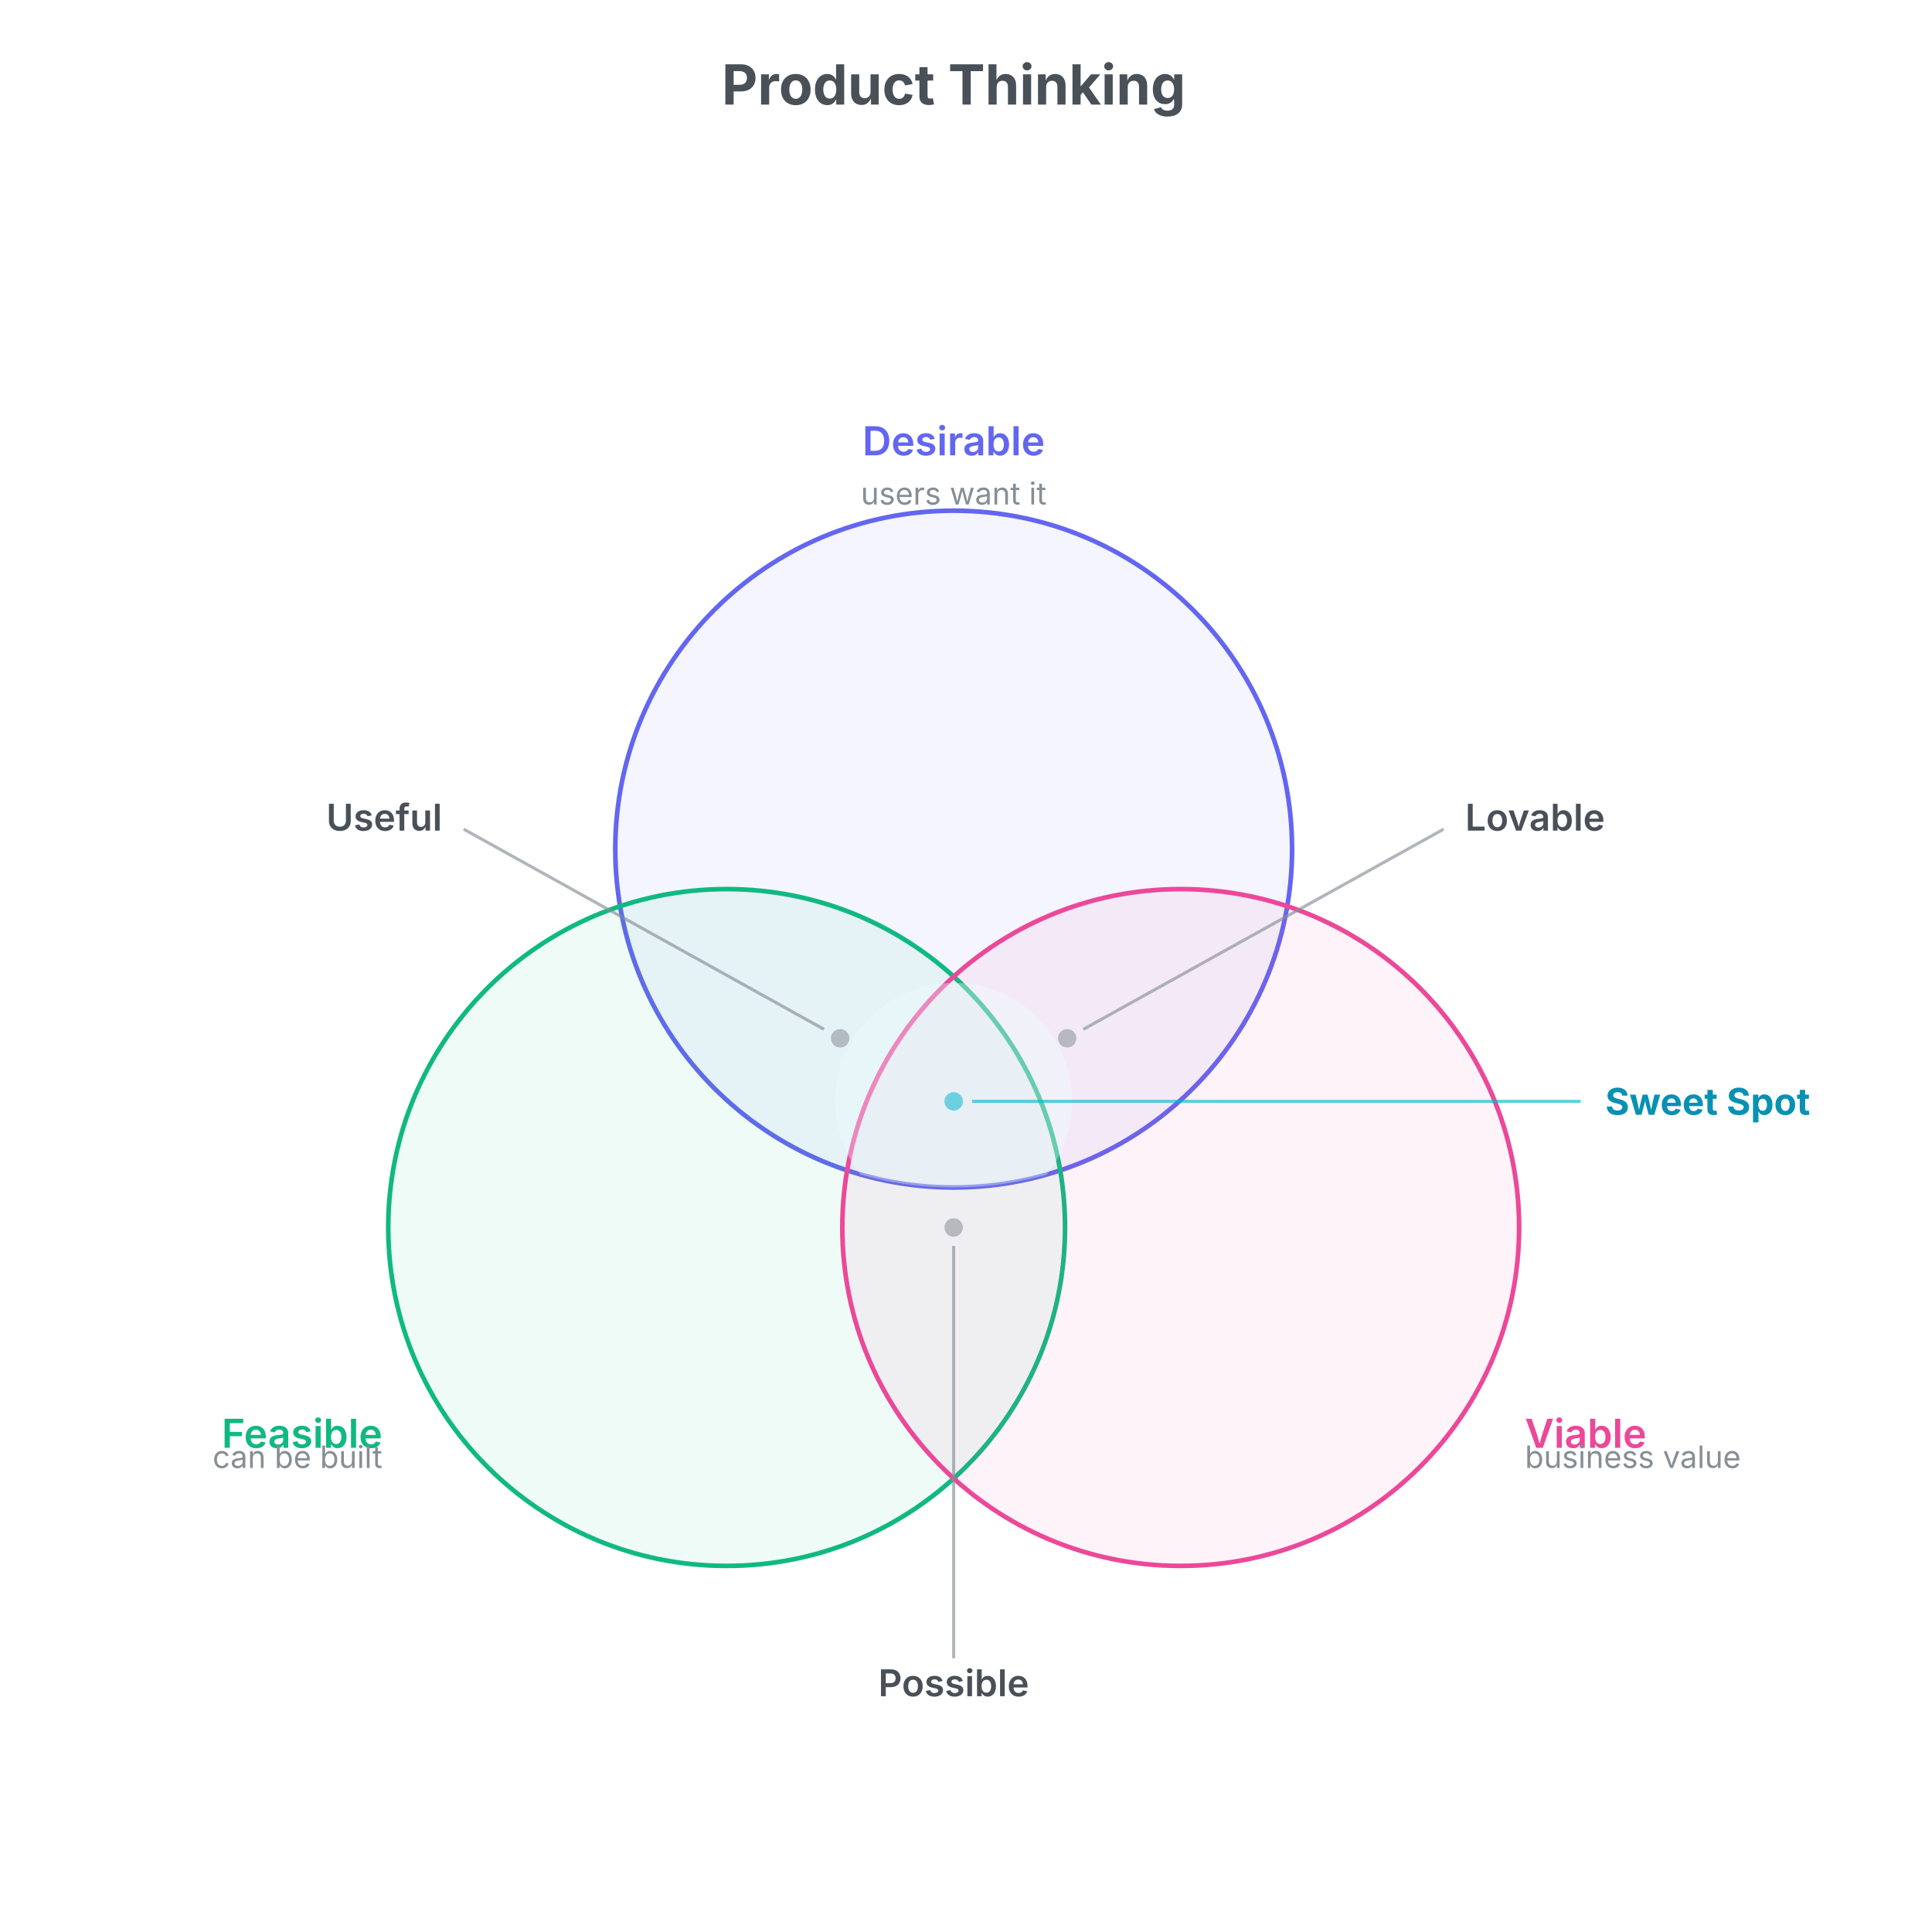
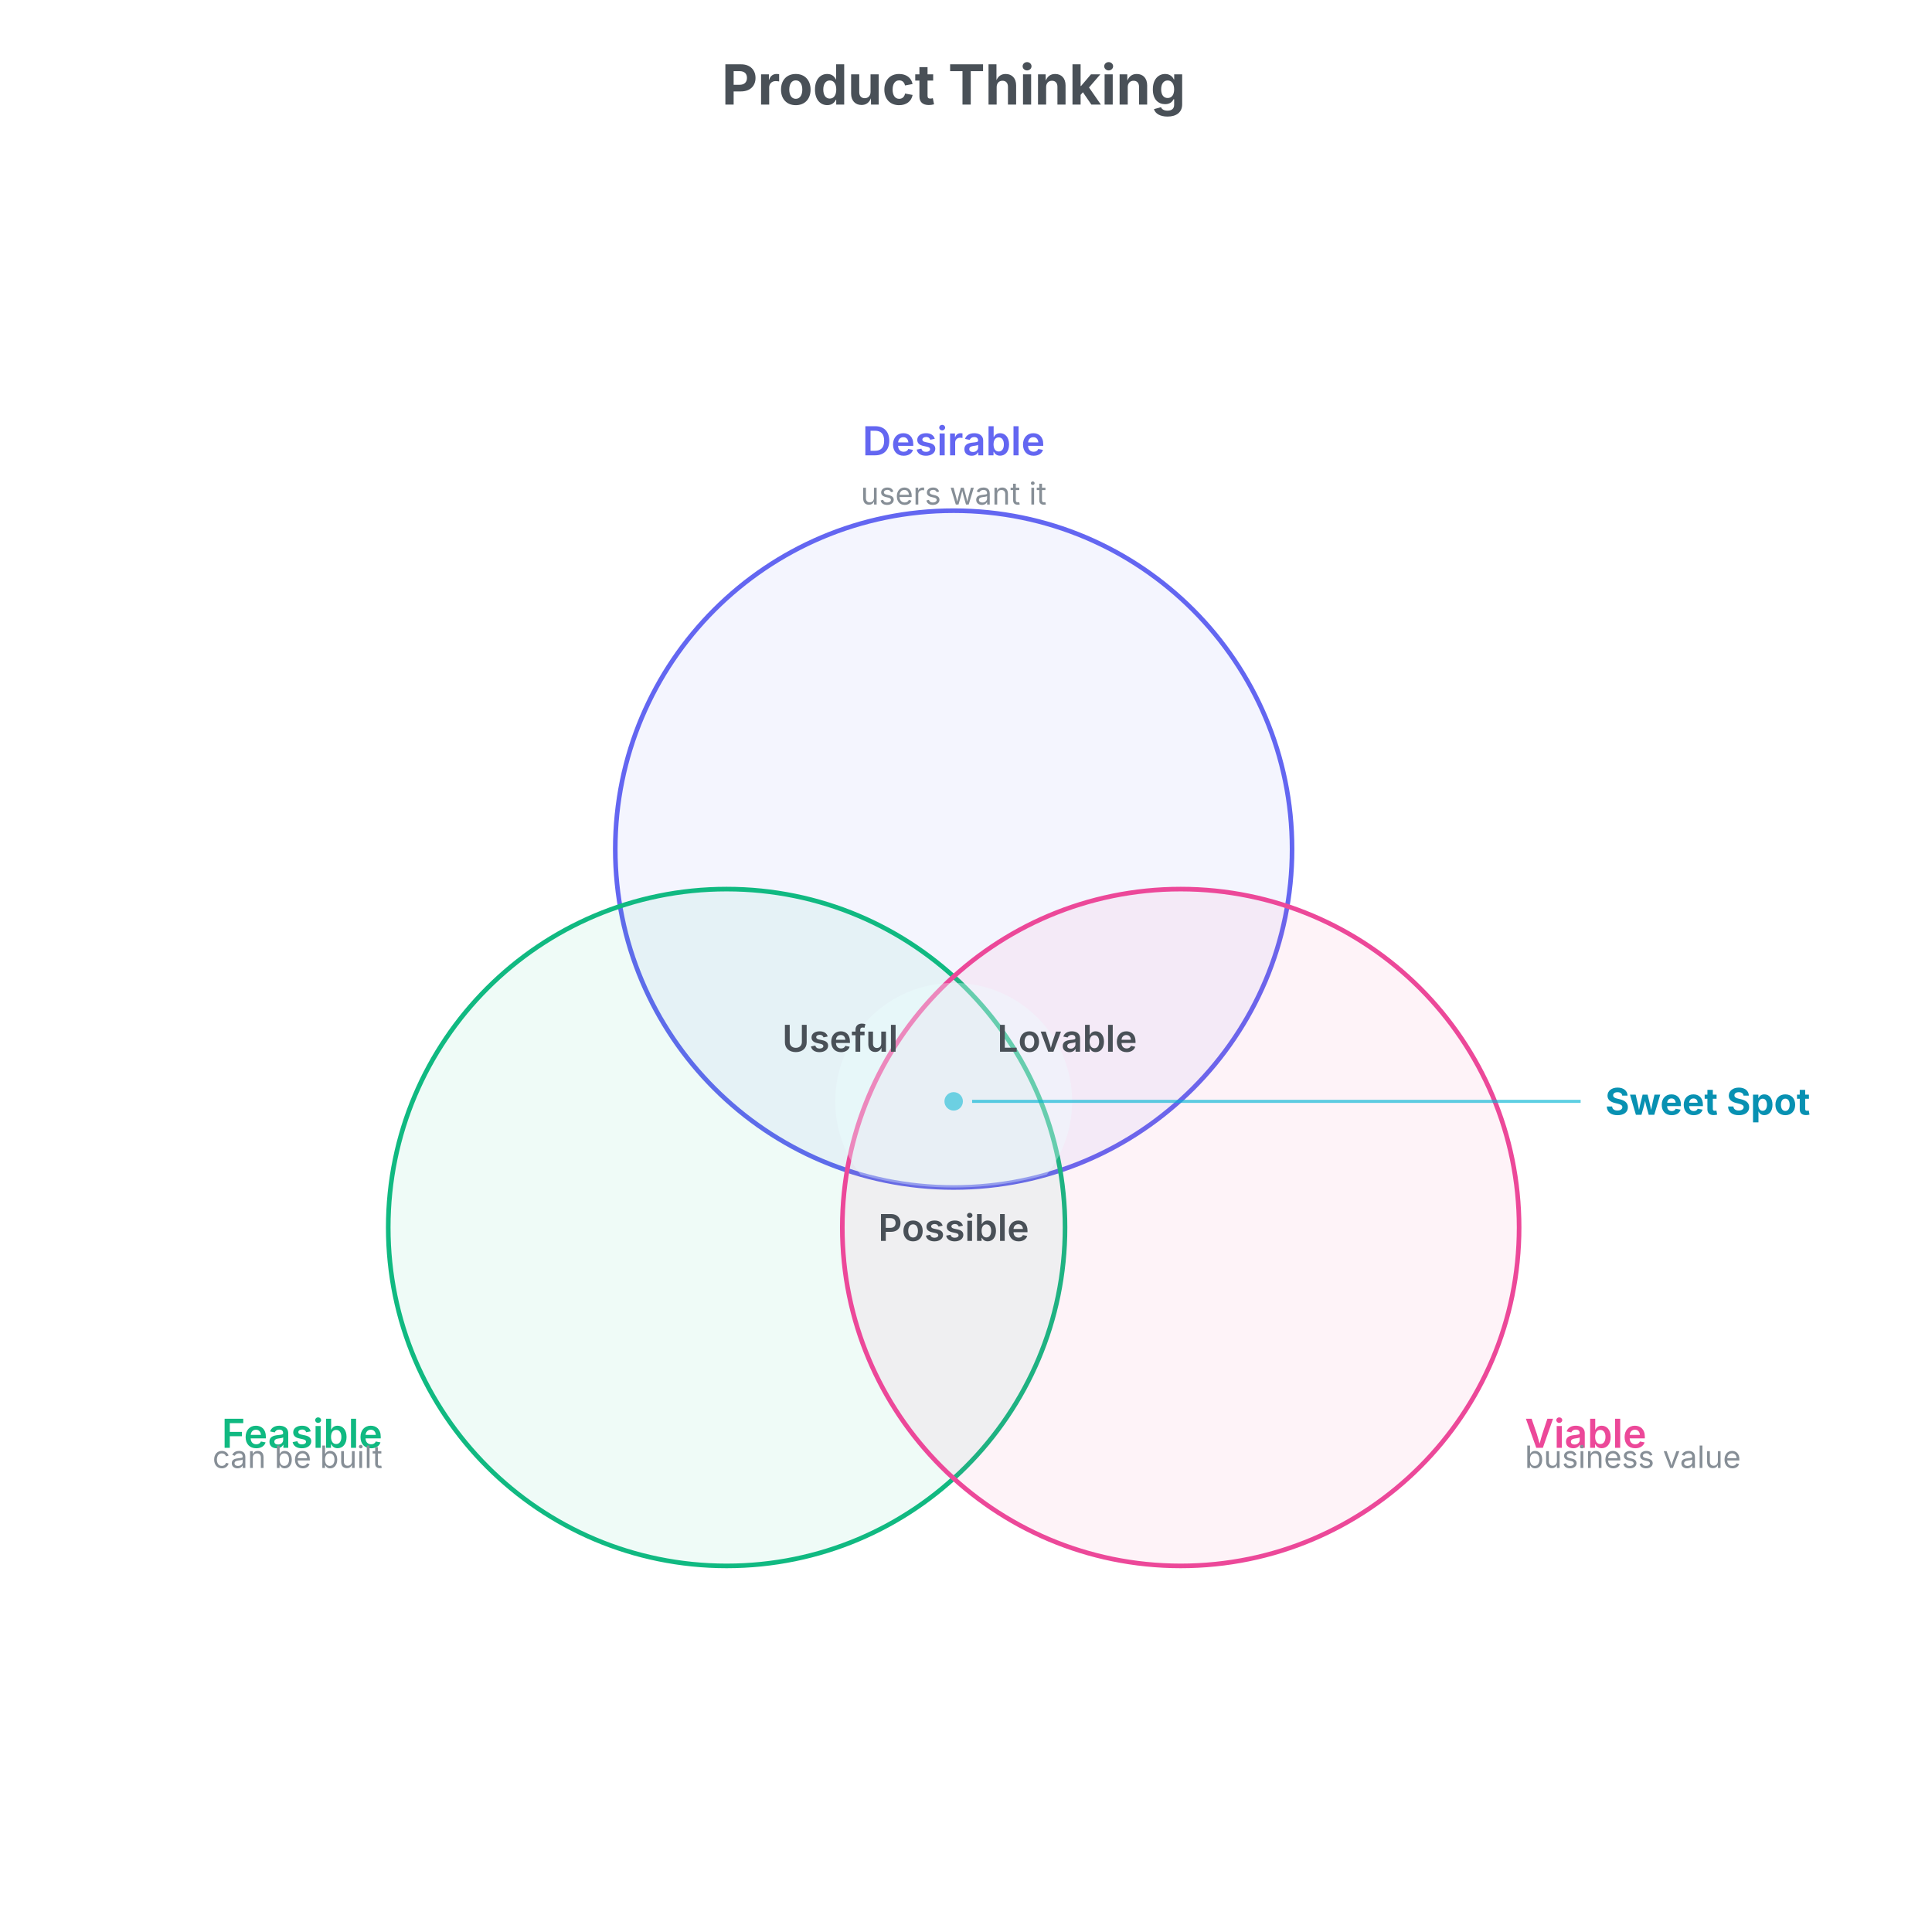
<svg xmlns="http://www.w3.org/2000/svg" width="620" height="628" viewBox="0 0 620 628" id="vn-1">
  <text x="310" y="34" text-anchor="middle" font-family="Inter, system-ui, -apple-system, sans-serif" font-size="18" font-weight="700" fill="#495057">Product Thinking</text>
  <g class="venn-diagram" transform="translate(0,48)">
    <defs>
      <clipPath id="vn-1-clip0">
        <circle cx="310" cy="228" r="110" />
      </clipPath>
      <clipPath id="vn-1-clip1">
        <circle cx="236.2" cy="351" r="110" />
      </clipPath>
      <clipPath id="vn-1-clip2">
        <circle cx="383.8" cy="351" r="110" />
      </clipPath>
    </defs>
    <circle cx="310" cy="228" r="110" fill="#6366f1" fill-opacity="0.07" stroke="#6366f1" stroke-width="1.5" />
    <circle cx="236.2" cy="351" r="110" fill="#10b981" fill-opacity="0.07" stroke="#10b981" stroke-width="1.5" />
    <circle cx="383.8" cy="351" r="110" fill="#ec4899" fill-opacity="0.07" stroke="#ec4899" stroke-width="1.5" />
    <circle cx="310" cy="310" r="38.5" fill="#ecfeff" fill-opacity="0.35" stroke="none" clip-path="url(#vn-1-clip0)" />
-     <circle cx="273.1" cy="289.5" r="3" fill="#868e96" opacity="0.55" />
-     <line x1="267.855" y1="286.586" x2="150.718" y2="221.51" stroke="#868e96" stroke-width="1" opacity="0.65" />
-     <text x="143.725" y="217.625" text-anchor="end" dominant-baseline="central" font-family="Inter, system-ui, -apple-system, sans-serif" font-size="12" font-weight="600" fill="#495057">Useful</text>
-     <circle cx="310" cy="351" r="3" fill="#868e96" opacity="0.55" />
-     <line x1="310" y1="357" x2="310" y2="491" stroke="#868e96" stroke-width="1" opacity="0.65" />
-     <text x="310" y="499" text-anchor="middle" dominant-baseline="central" font-family="Inter, system-ui, -apple-system, sans-serif" font-size="12" font-weight="600" fill="#495057">Possible</text>
-     <circle cx="346.9" cy="289.5" r="3" fill="#868e96" opacity="0.55" />
-     <line x1="352.145" y1="286.586" x2="469.282" y2="221.51" stroke="#868e96" stroke-width="1" opacity="0.65" />
-     <text x="476.275" y="217.625" text-anchor="start" dominant-baseline="central" font-family="Inter, system-ui, -apple-system, sans-serif" font-size="12" font-weight="600" fill="#495057">Lovable</text>
+     <text x="273.1" y="289.5" text-anchor="middle" dominant-baseline="central" font-family="Inter, system-ui, -apple-system, sans-serif" font-size="12" font-weight="600" fill="#495057">Useful</text>
+     <text x="310" y="351" text-anchor="middle" dominant-baseline="central" font-family="Inter, system-ui, -apple-system, sans-serif" font-size="12" font-weight="600" fill="#495057">Possible</text>
+     <text x="346.9" y="289.5" text-anchor="middle" dominant-baseline="central" font-family="Inter, system-ui, -apple-system, sans-serif" font-size="12" font-weight="600" fill="#495057">Lovable</text>
    <circle cx="310" cy="310" r="3" fill="#06b6d4" opacity="0.55" />
    <line x1="316" y1="310" x2="513.8" y2="310" stroke="#06b6d4" stroke-width="1" opacity="0.65" />
    <text x="521.8" y="310" text-anchor="start" dominant-baseline="central" font-family="Inter, system-ui, -apple-system, sans-serif" font-size="12" font-weight="700" fill="#0891b2">Sweet Spot</text>
    <text x="310" y="100" text-anchor="middle" dominant-baseline="auto" font-family="Inter, system-ui, -apple-system, sans-serif" font-size="13" font-weight="600" fill="#6366f1">Desirable</text>
    <text x="310" y="116" text-anchor="middle" font-family="Inter, system-ui, -apple-system, sans-serif" font-size="10" fill="#868e96">users want it</text>
    <text x="124.308" y="413.162" text-anchor="end" dominant-baseline="hanging" font-family="Inter, system-ui, -apple-system, sans-serif" font-size="13" font-weight="600" fill="#10b981">Feasible</text>
    <text x="124.308" y="429.162" text-anchor="end" font-family="Inter, system-ui, -apple-system, sans-serif" font-size="10" fill="#868e96">can be built</text>
    <text x="495.692" y="413.162" text-anchor="start" dominant-baseline="hanging" font-family="Inter, system-ui, -apple-system, sans-serif" font-size="13" font-weight="600" fill="#ec4899">Viable</text>
    <text x="495.692" y="429.162" text-anchor="start" font-family="Inter, system-ui, -apple-system, sans-serif" font-size="10" fill="#868e96">business value</text>
  </g>
</svg>
